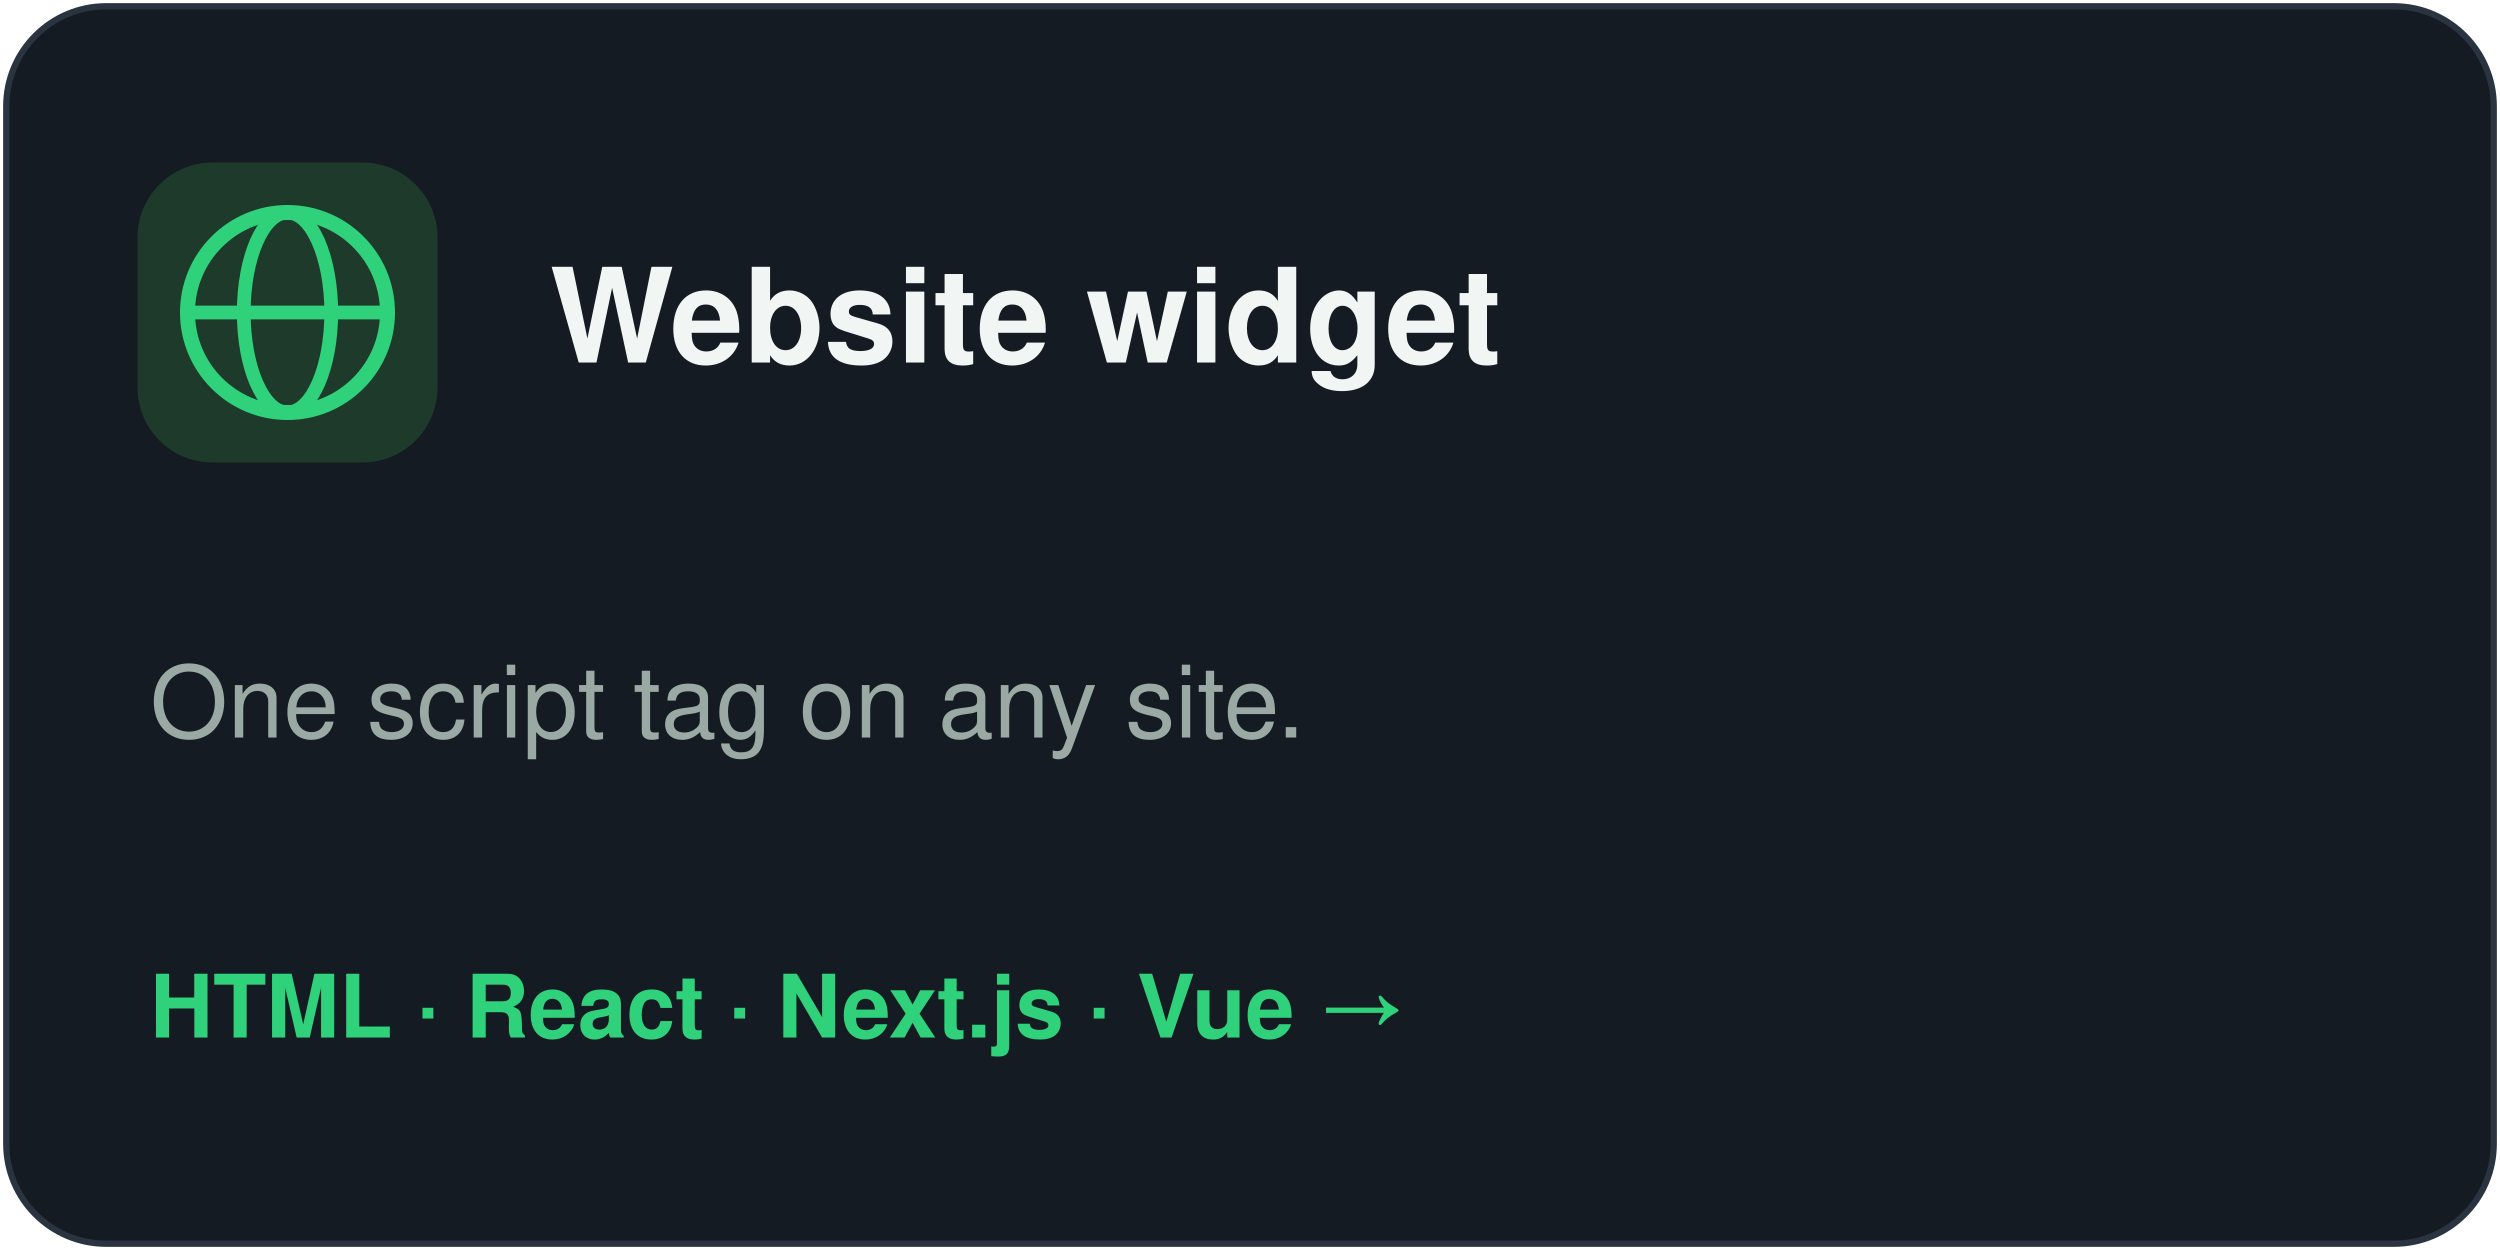
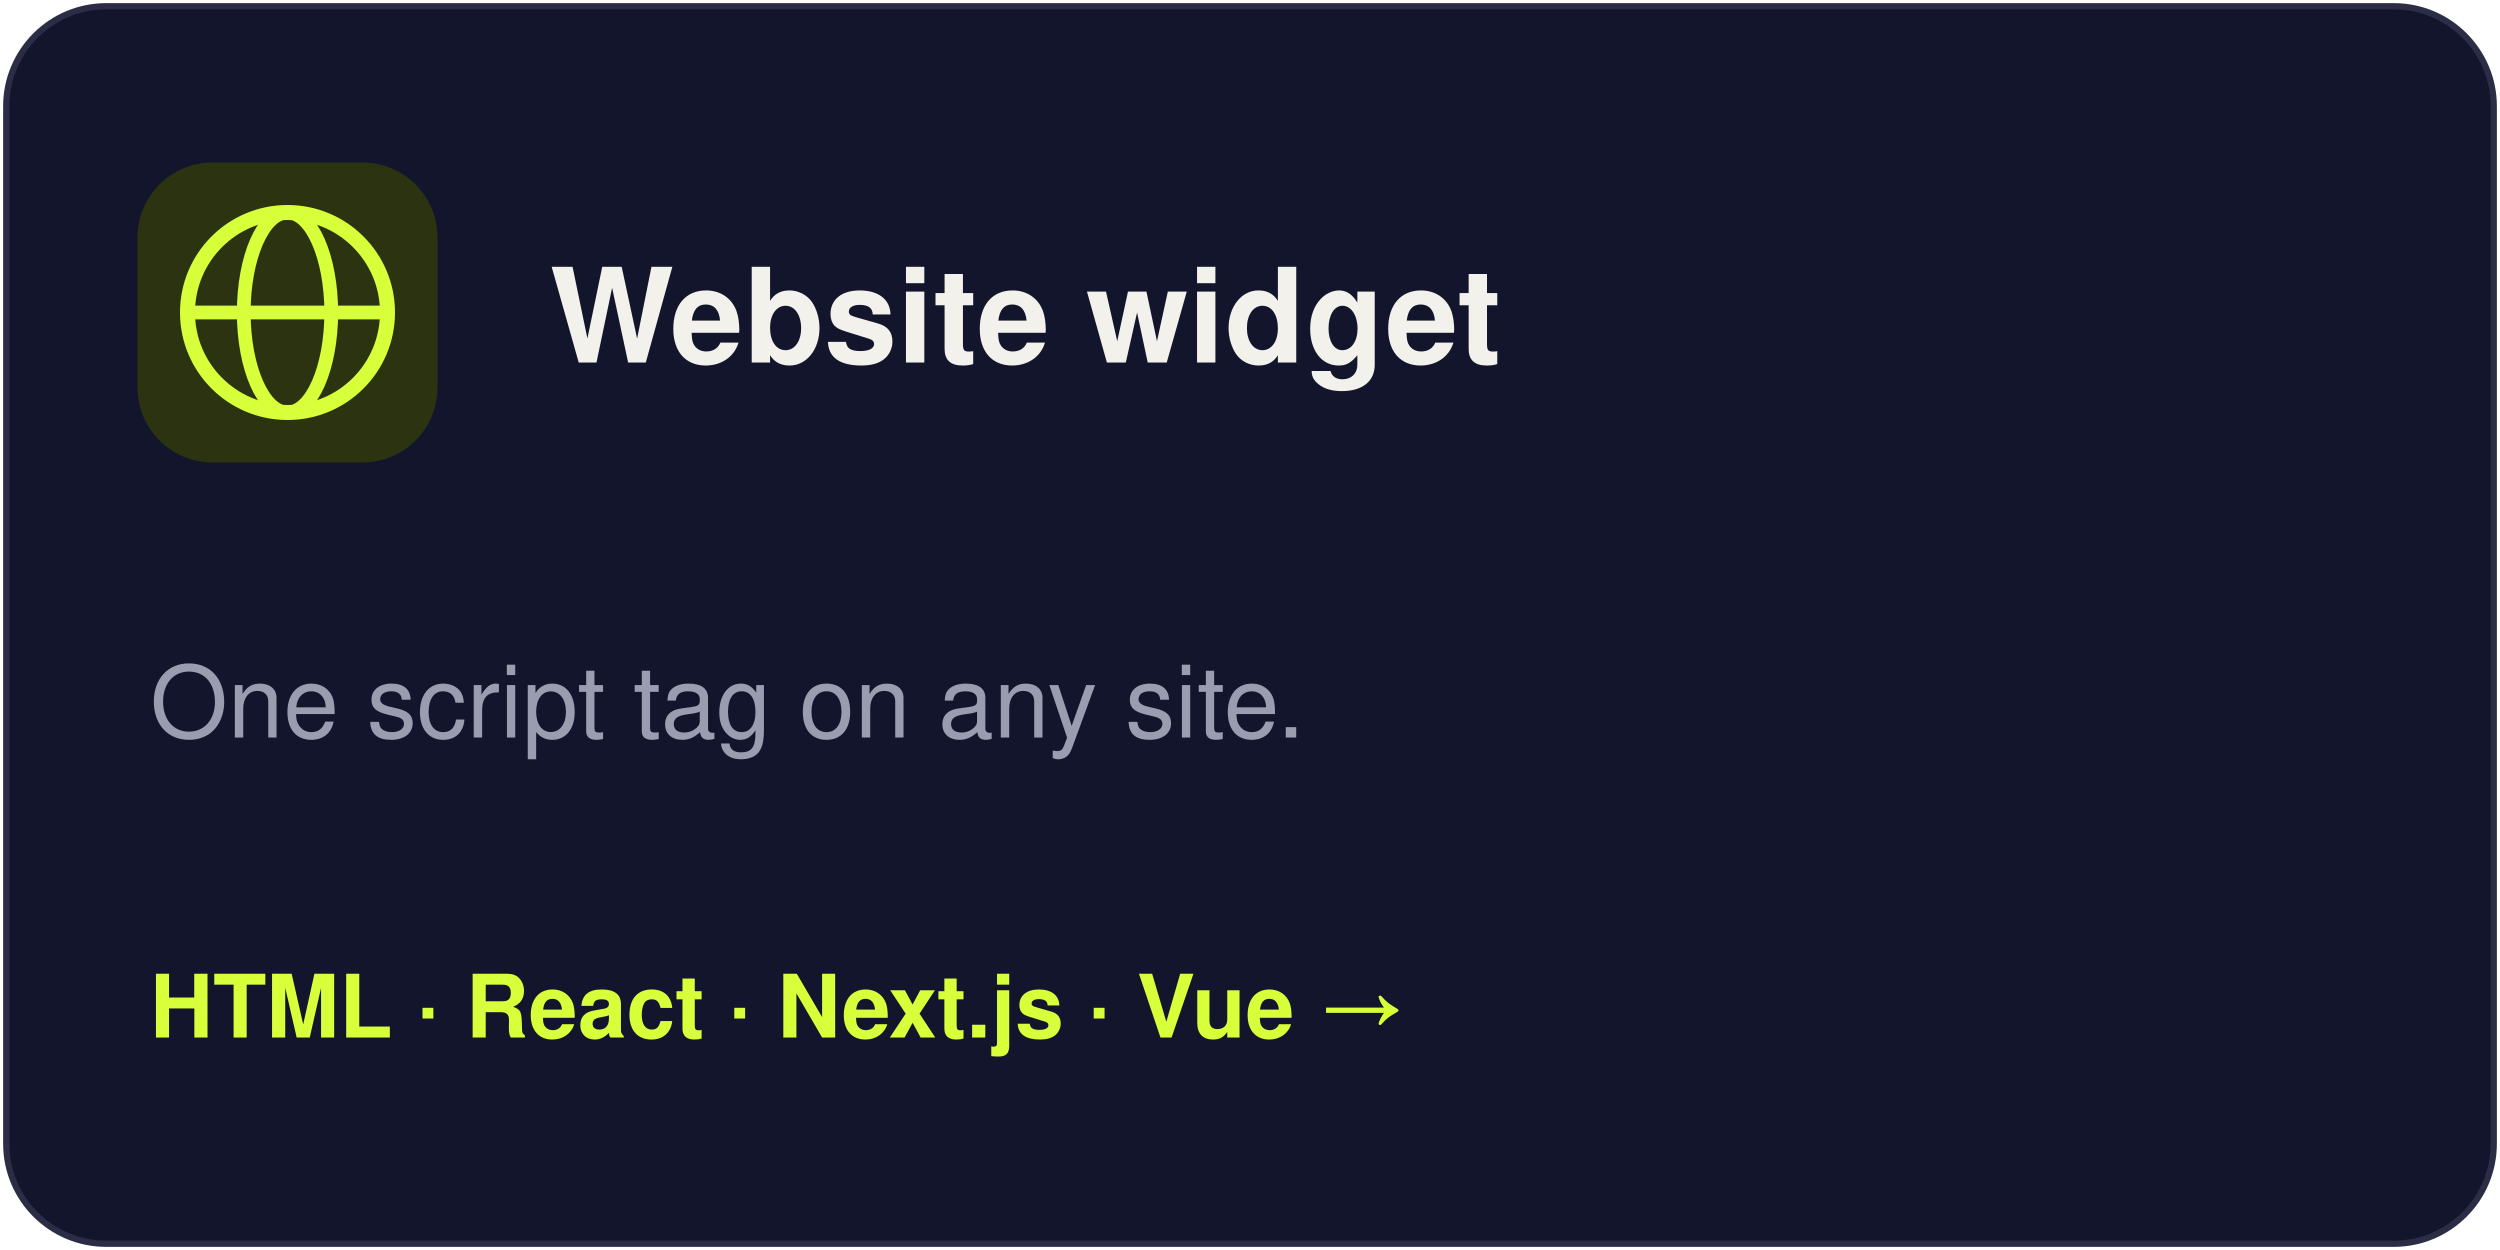
<svg xmlns="http://www.w3.org/2000/svg" width="400" height="200" viewBox="0 0 400 200" role="img" aria-label="Website widget: One script tag on any site.">
-   <rect x="1" y="1" width="398" height="198" rx="16" fill="#151b23" stroke="#2a3440" />
-   <rect x="22" y="26" width="48" height="48" rx="12" fill="#1d3a2b" />
+   <rect x="1" y="1" width="398" height="198" rx="16" fill="#12152B" stroke="#2A2D45" />
+   <rect x="22" y="26" width="48" height="48" rx="12" fill="#2B3311" />
  <g transform="translate(0,0)">
-     <circle cx="46" cy="50" r="16" fill="none" stroke="#2fd27a" stroke-width="2.4" />
-     <ellipse cx="46" cy="50" rx="7" ry="16" fill="none" stroke="#2fd27a" stroke-width="2.2" />
-     <path d="M30 50h32" stroke="#2fd27a" stroke-width="2.2" />
+     <circle cx="46" cy="50" r="16" fill="none" stroke="#D7FF3A" stroke-width="2.4" />
+     <ellipse cx="46" cy="50" rx="7" ry="16" fill="none" stroke="#D7FF3A" stroke-width="2.2" />
+     <path d="M30 50h32" stroke="#D7FF3A" stroke-width="2.2" />
  </g>
-   <text x="88" y="58" font-family="-apple-system, BlinkMacSystemFont, 'Segoe UI', Helvetica, Arial, sans-serif" font-size="21" font-weight="700" fill="#f1f5f4">Website widget</text>
-   <text x="24" y="118" font-family="-apple-system, BlinkMacSystemFont, 'Segoe UI', Helvetica, Arial, sans-serif" font-size="16" fill="#9aa9a3">One script tag on any site.</text>
-   <text x="24" y="166" font-family="-apple-system, BlinkMacSystemFont, 'Segoe UI', Helvetica, Arial, sans-serif" font-size="14" font-weight="600" fill="#2fd27a">HTML · React · Next.js · Vue  →</text>
+   <text x="88" y="58" font-family="-apple-system, BlinkMacSystemFont, 'Segoe UI', Helvetica, Arial, sans-serif" font-size="21" font-weight="700" fill="#F2F1EC">Website widget</text>
+   <text x="24" y="118" font-family="-apple-system, BlinkMacSystemFont, 'Segoe UI', Helvetica, Arial, sans-serif" font-size="16" fill="#9A9CB0">One script tag on any site.</text>
+   <text x="24" y="166" font-family="-apple-system, BlinkMacSystemFont, 'Segoe UI', Helvetica, Arial, sans-serif" font-size="14" font-weight="600" fill="#D7FF3A">HTML · React · Next.js · Vue  →</text>
</svg>
